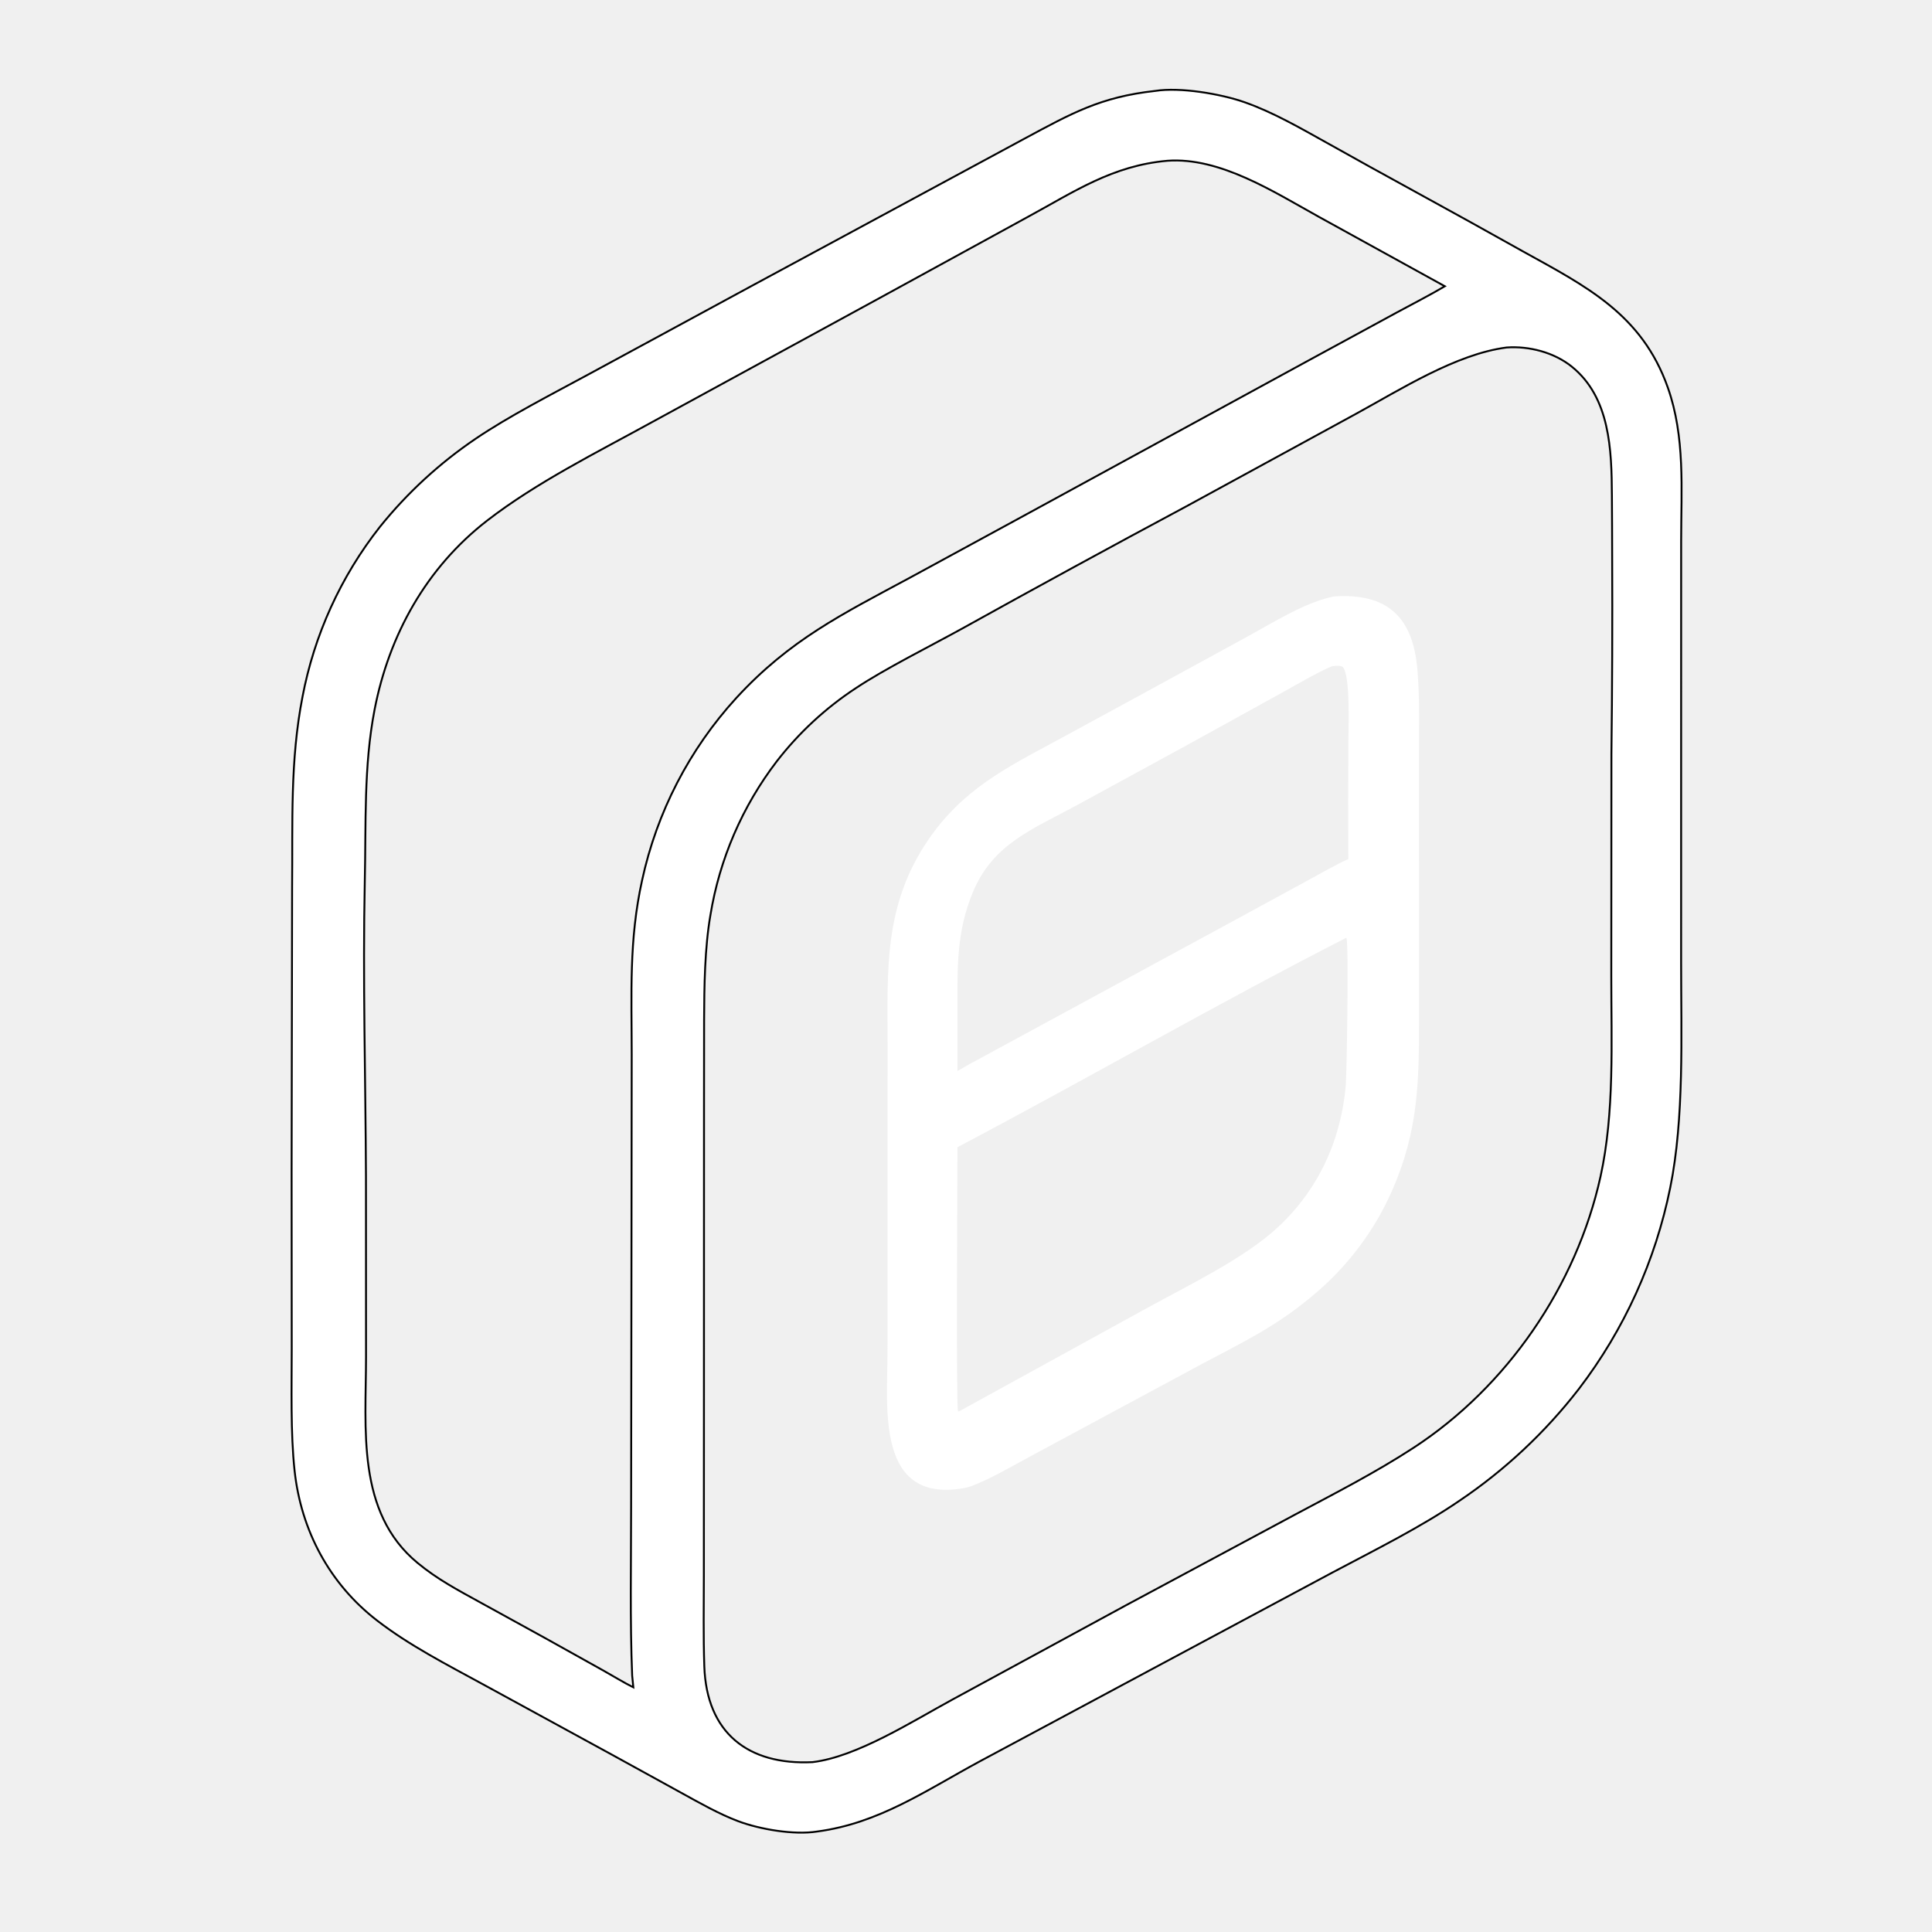
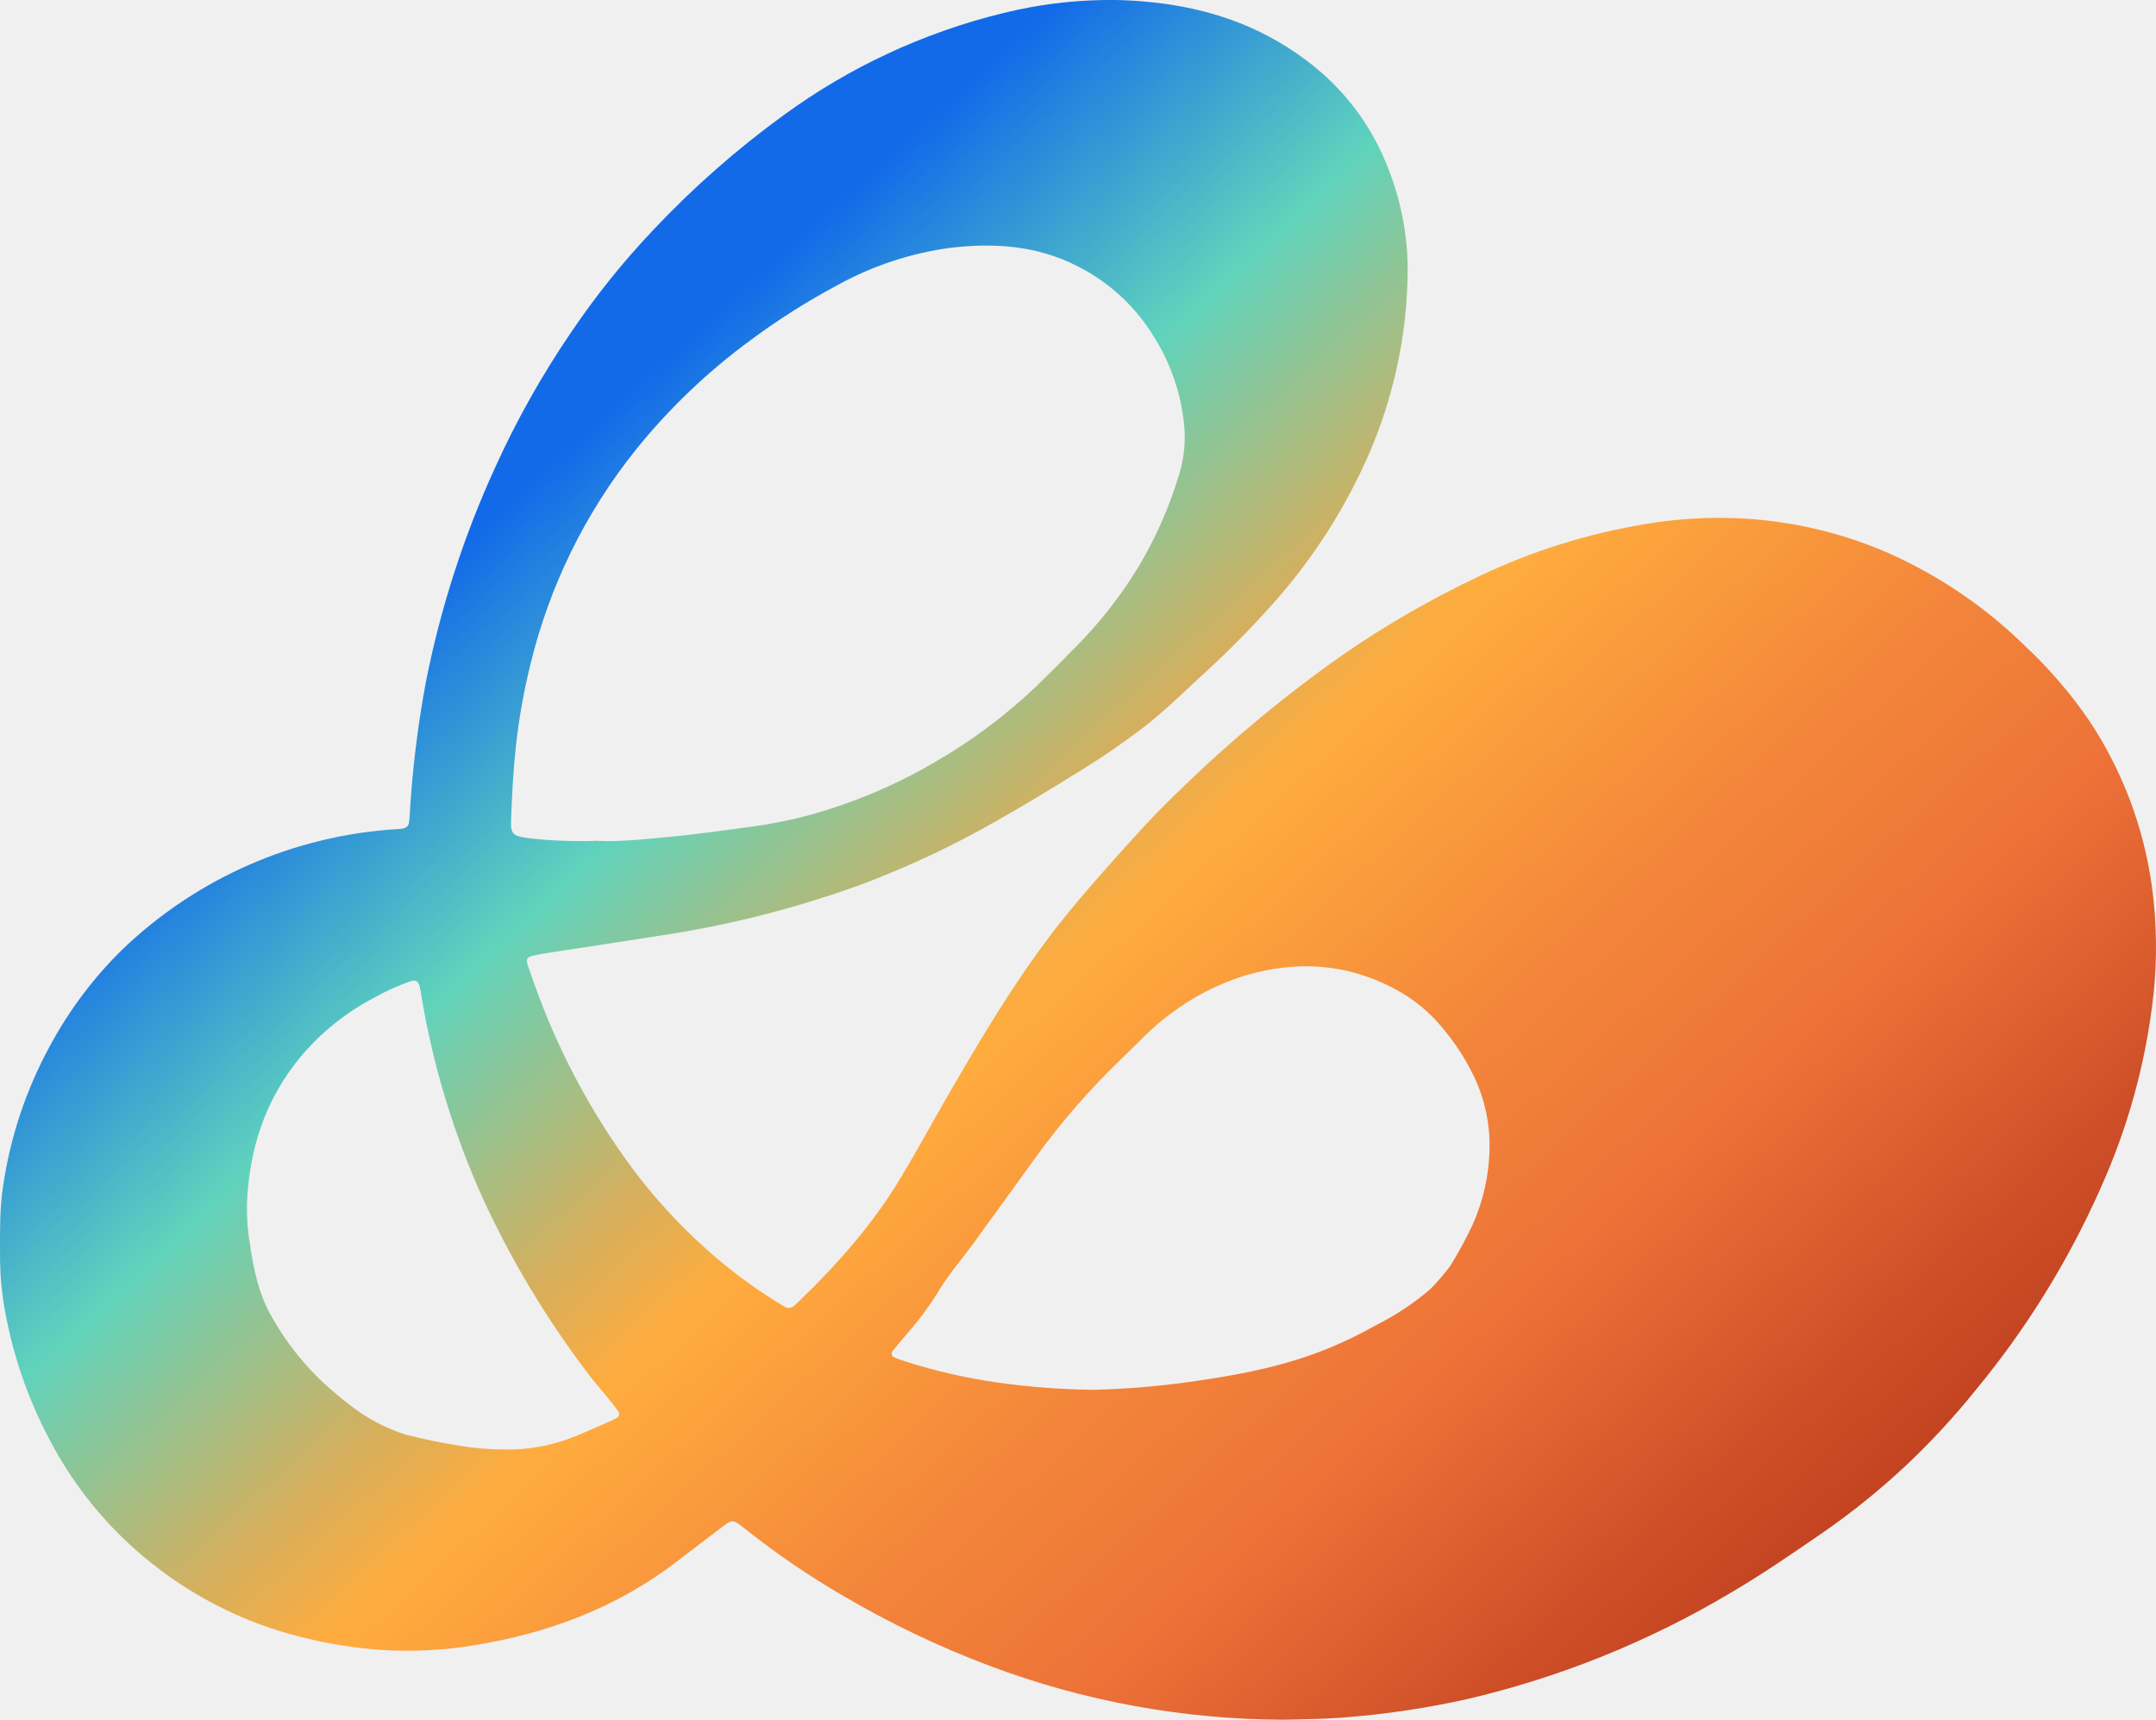
- <svg xmlns="http://www.w3.org/2000/svg" width="1024" height="1024" viewBox="0 0 1024 1024" fill="none">
-   <g clip-path="url(#clip0_182_19)">
-     <path d="M612.283 48.189C625.496 46.095 647.01 49.767 659.498 54.13C674.701 59.442 689.252 67.919 703.298 75.714C718.677 84.334 734.102 92.872 749.572 101.326C768.927 111.916 788.228 122.606 807.473 133.396C840.683 151.785 870.254 166.532 883.97 205.384C893.264 231.712 891.051 259.314 891.044 286.774L891.035 375.676L891.027 510.719C891.027 548.514 892.711 592.842 885.28 629.363C877.45 668.196 860.873 704.734 836.807 736.199C819.076 759.099 797.811 779.03 773.812 795.243C753.081 809.457 728.663 821.54 706.376 833.38L617.657 880.867L519.187 933.624C490.696 948.991 465.95 966.39 433.129 970.741C420.834 972.69 402.72 969.583 391.229 965.263C381.115 961.46 370.688 955.51 361.175 950.28L324.758 930.253L256.121 892.792C236.955 882.325 217.038 872.18 199.807 858.867C174.606 839.396 159.573 811.138 156.147 779.58C153.961 759.436 154.618 735.47 154.621 714.854L154.558 621.205L154.822 470.301C155.178 436.128 153.699 403.213 160.327 369.35C166.568 336.451 180.643 305.541 201.361 279.235C215.839 261.25 232.92 245.526 252.038 232.581C269.567 220.687 292.408 208.988 311.365 198.724L398.702 151.378L502.977 95.088L543.077 73.437C567.921 60.106 583.278 51.367 612.283 48.189ZM833.058 194.304C823.696 186.764 810.462 183.336 798.57 184.177C771.778 187.62 742.31 206.444 718.286 219.565L628.893 268.315C589.049 289.644 549.367 311.277 509.854 333.213C493.187 342.415 468.999 354.487 453.64 364.719C437.593 375.25 423.409 388.377 411.669 403.562C393.449 427.391 381.387 455.347 376.551 484.951C373.498 502.539 373.265 522.833 373.19 540.702L373.144 586.463L373.108 737.774L373.06 834.782C373.036 850.93 372.755 867.066 373.301 883.201C374.493 918.481 396.493 935.629 430.624 933.974C454.078 931.219 483.649 912.278 504.852 900.772L597.104 850.665L686.12 802.92C707.445 791.522 728.945 780.569 749.24 767.331C798.823 734.99 835.505 681.466 848.284 623.706C855.778 589.832 854.001 552.144 854.009 517.346L854.081 399.85C854.507 364.925 854.64 329.996 854.48 295.069C854.474 284.199 854.406 273.352 854.338 262.486C854.188 238.496 853.425 210.709 833.058 194.304ZM699.028 114.926C675.263 101.784 646.691 83.197 618.776 85.207C589.573 87.769 569.517 101.526 544.458 115.132L465.686 158.248L345.258 223.919C316.332 239.825 284.352 255.692 258.192 275.931C226.008 300.832 206.21 336.477 198.533 376.138C192.736 406.084 194.036 436.541 193.35 466.938C192.258 519.066 193.754 571.457 193.968 623.546L194.003 719.207C194.002 757.248 188.736 801.436 221.267 828.343C231.847 837.093 242.715 842.79 254.608 849.344L288.732 868.112L319.865 885.469C324.589 888.118 331.038 892.047 335.685 894.323L335.066 888.161C333.868 859.228 334.498 827.775 334.504 798.64L334.711 648.9L334.819 558.867C334.801 526.582 333.303 498.295 340.325 466.563C348.141 430.493 365.381 397.139 390.288 369.904C418.661 339.049 446.341 325.558 482.31 306.174L539.163 275.25L694.589 190.489L740.329 165.625C748.779 161.046 757.55 156.593 765.789 151.719L699.028 114.926Z" fill="white" />
-     <path d="M612.283 48.189C625.496 46.095 647.01 49.767 659.498 54.13C674.701 59.442 689.252 67.919 703.298 75.714C718.677 84.334 734.102 92.872 749.572 101.326C768.927 111.916 788.228 122.606 807.473 133.396C840.683 151.785 870.254 166.532 883.97 205.384C893.264 231.712 891.051 259.314 891.044 286.774L891.035 375.676L891.027 510.719C891.027 548.514 892.711 592.842 885.28 629.363C877.45 668.196 860.873 704.734 836.807 736.199C819.076 759.099 797.811 779.03 773.812 795.243C753.081 809.457 728.663 821.54 706.376 833.38L617.657 880.867L519.187 933.624C490.696 948.991 465.95 966.39 433.129 970.741C420.834 972.69 402.72 969.583 391.229 965.263C381.115 961.46 370.688 955.51 361.175 950.28L324.758 930.253L256.121 892.792C236.955 882.325 217.038 872.18 199.807 858.867C174.606 839.396 159.573 811.138 156.147 779.58C153.961 759.436 154.618 735.47 154.621 714.854L154.558 621.205L154.822 470.301C155.178 436.128 153.699 403.213 160.327 369.35C166.568 336.451 180.643 305.541 201.361 279.235C215.839 261.25 232.92 245.526 252.038 232.581C269.567 220.687 292.408 208.988 311.365 198.724L398.702 151.378L502.977 95.088L543.077 73.437C567.921 60.106 583.278 51.367 612.283 48.189ZM833.058 194.304C823.696 186.764 810.462 183.336 798.57 184.177C771.778 187.62 742.31 206.444 718.286 219.565L628.893 268.315C589.049 289.644 549.367 311.277 509.854 333.213C493.187 342.415 468.999 354.487 453.64 364.719C437.593 375.25 423.409 388.377 411.669 403.562C393.449 427.391 381.387 455.347 376.551 484.951C373.498 502.539 373.265 522.833 373.19 540.702L373.144 586.463L373.108 737.774L373.06 834.782C373.036 850.93 372.755 867.066 373.301 883.201C374.493 918.481 396.493 935.629 430.624 933.974C454.078 931.219 483.649 912.278 504.852 900.772L597.104 850.665L686.12 802.92C707.445 791.522 728.945 780.569 749.24 767.331C798.823 734.99 835.505 681.466 848.284 623.706C855.778 589.832 854.001 552.144 854.009 517.346L854.081 399.85C854.507 364.925 854.64 329.996 854.48 295.069C854.474 284.199 854.406 273.352 854.338 262.486C854.188 238.496 853.425 210.709 833.058 194.304ZM699.028 114.926C675.263 101.784 646.691 83.197 618.776 85.207C589.573 87.769 569.517 101.526 544.458 115.132L465.686 158.248L345.258 223.919C316.332 239.825 284.352 255.692 258.192 275.931C226.008 300.832 206.21 336.477 198.533 376.138C192.736 406.084 194.036 436.541 193.35 466.938C192.258 519.066 193.754 571.457 193.968 623.546L194.003 719.207C194.002 757.248 188.736 801.436 221.267 828.343C231.847 837.093 242.715 842.79 254.608 849.344L288.732 868.112L319.865 885.469C324.589 888.118 331.038 892.047 335.685 894.323L335.066 888.161C333.868 859.228 334.498 827.775 334.504 798.64L334.711 648.9L334.819 558.867C334.801 526.582 333.303 498.295 340.325 466.563C348.141 430.493 365.381 397.139 390.288 369.904C418.661 339.049 446.341 325.558 482.31 306.174L539.163 275.25L694.589 190.489L740.329 165.625C748.779 161.046 757.55 156.593 765.789 151.719L699.028 114.926Z" stroke="black" />
-     <path d="M707.136 316.628C721.059 315.692 731.348 318.341 738.451 324.629C745.562 330.925 749.575 340.951 750.75 354.977C752.107 371.153 751.571 386.95 751.565 403.22L751.606 477.994L751.608 538.359V538.36C751.633 572.695 751.503 598.89 737.268 631.095C728.146 651.702 714.527 670.004 697.41 684.661L697.409 684.662C676.943 702.314 659.598 710.334 635.98 722.932L635.978 722.933L586.056 749.815L544.081 772.435C534.514 777.579 525.114 783.188 515.06 787.067C513.944 787.441 512.739 787.881 511.654 788.086C499.816 790.33 491.415 788.801 485.444 784.882C479.468 780.96 475.838 774.585 473.666 766.955C471.493 759.325 470.794 750.489 470.643 741.717C470.492 732.925 470.89 724.301 470.896 716.971L470.927 647.705L470.959 556.256L470.955 552.466C470.837 513.478 469.04 479.71 492.344 445.513C510.52 418.843 533.546 407.36 560.949 392.612L560.951 392.61L602.102 370.225H602.103L660.639 338.258C667.632 334.456 675.45 329.791 683.469 325.685C691.468 321.589 699.592 318.09 707.136 316.628ZM713.285 496.62C644.143 531.96 575.912 571.385 507.254 607.595L506.988 607.736V608.036C506.983 613.716 506.787 647.908 506.725 681.064C506.694 697.638 506.696 713.95 506.774 726.3C506.813 732.475 506.871 737.661 506.952 741.396C506.992 743.262 507.039 744.77 507.092 745.858C507.119 746.401 507.147 746.845 507.178 747.178C507.194 747.344 507.21 747.488 507.228 747.606C507.244 747.713 507.266 747.832 507.301 747.929L507.353 748.069L507.472 748.158L507.937 748.503L508.195 748.695L508.477 748.54L607.909 693.874L607.91 693.873C618.778 687.883 631.73 681.28 644.136 674.15C656.55 667.015 668.482 659.315 677.361 651.088C692.481 637.21 703.503 619.447 709.22 599.735C711.523 591.803 713.05 583.665 713.78 575.437C714.03 572.658 714.449 554.214 714.645 535.938C714.743 526.793 714.786 517.678 714.724 510.568C714.693 507.013 714.635 503.956 714.545 501.646C714.501 500.491 714.448 499.519 714.385 498.762C714.324 498.021 714.251 497.445 714.156 497.112L714.125 497.002L714.049 496.917L713.886 496.734L713.629 496.444L713.285 496.62ZM711.494 352.851C709.637 352.076 708.003 352.436 706.092 352.578L706.015 352.583L705.944 352.612C698.889 355.425 686.232 362.852 679.152 366.748H679.151L629.312 394.263L569.9 426.668C547.09 439.062 525.912 446.909 515.215 472.603C506.341 493.917 506.996 512.768 506.979 535.002L506.955 567.674V568.538L507.704 568.109L514.16 564.408L651.968 489.63H651.969L694.011 466.743C699.714 463.658 709.097 458.251 714.832 455.792L715.136 455.662L715.135 455.33C715.038 434.764 715.049 414.198 715.169 393.633V393.63C715.172 389.759 715.464 380.757 715.231 372.222C715.115 367.951 714.866 363.773 714.382 360.388C714.14 358.696 713.837 357.189 713.458 355.96C713.082 354.746 712.613 353.744 712.004 353.12L711.945 353.06L711.868 353.022L711.494 352.851Z" fill="white" stroke="white" />
+ <svg xmlns="http://www.w3.org/2000/svg" fill="none" version="1.1" width="237.002" height="189" viewBox="0 0 237.002 189">
+   <defs>
+     <linearGradient x1="0.162" y1="0.247" x2="0.988" y2="0.959" id="master_svg0_20_386">
+       <stop offset="7.951%" stop-color="#126AE9" stop-opacity="1" />
+       <stop offset="22.951%" stop-color="#60D3BC" stop-opacity="1" />
+       <stop offset="36%" stop-color="#D5AF5D" stop-opacity="1" />
+       <stop offset="42%" stop-color="#FFAC3E" stop-opacity="1" />
+       <stop offset="57%" stop-color="#F3863A" stop-opacity="1" />
+       <stop offset="68%" stop-color="#ED7238" stop-opacity="1" />
+       <stop offset="81%" stop-color="#CD4E27" stop-opacity="1" />
+       <stop offset="93%" stop-color="#B7361B" stop-opacity="1" />
+       <stop offset="100%" stop-color="#AF2D17" stop-opacity="1" />
+     </linearGradient>
+   </defs>
+   <g>
+     <path d="M87.561,143.275C91.936,139.084,95.935,134.592,99.047,129.385C100.748,126.558,102.329,123.649,103.97,120.79C107.563,114.573,111.217,108.39,115.571,102.659C117.502,100.116,119.597,97.698,121.719,95.302C124.361,92.322,127.025,89.358,129.924,86.613C135.421,81.275,141.328,76.38,147.596,71.975C152.432,68.635,157.54,65.699,162.862,63.21C168.518,60.536,174.518,58.659,180.688,57.627C183.582,57.13,186.508,56.89,189.44,56.918C195.653,56.972,201.79,58.271,207.49,60.738C213.118,63.232,218.249,66.714,222.635,71.02C225.283,73.493,227.646,76.249,229.686,79.24C233.329,84.73,235.675,90.974,236.561,97.501C237.086,101.398,237.141,105.339,236.731,109.252C235.916,116.713,233.914,123.993,230.802,130.826C227.274,138.729,222.685,146.124,217.16,152.799C214.83,155.697,212.303,158.431,209.596,160.986C206.768,163.644,203.754,166.089,200.565,168.31C197.19,170.624,193.832,172.96,190.293,175.028C181.268,180.41,171.455,184.367,161.21,186.752C156.96,187.696,152.65,188.351,148.307,188.706C145.879,188.929,143.472,188.946,141.06,189C130.066,188.968,119.165,186.975,108.871,183.111C103.27,181.01,97.866,178.429,92.708,175.4C88.934,173.206,85.329,170.744,81.91,168.032C81.746,167.901,81.582,167.77,81.413,167.644C80.576,167.049,80.423,167.033,79.613,167.644C77.852,168.97,76.107,170.313,74.357,171.65C67.793,176.677,60.294,179.493,52.183,180.808C48.923,181.354,45.602,181.534,42.299,181.354C39.105,181.158,35.932,180.655,32.831,179.848C27.323,178.44,22.143,175.951,17.608,172.529C12.549,168.741,8.403,163.873,5.477,158.273C3.103,153.825,1.446,149.039,0.554,144.083C0.22,142.282,0.04,140.454,0.007,138.625C0.007,138.228,0.005,137.83,0.003,137.433C-0.007,135.102,-0.017,132.775,0.324,130.472C1.106,125.014,2.868,119.736,5.515,114.901C7.604,111.026,10.263,107.489,13.397,104.405C21.596,96.508,32.349,91.793,43.721,91.121C43.934,91.11,44.142,91.083,44.344,91.045C44.667,90.99,44.919,90.734,44.957,90.412C45.006,90.101,45.034,89.79,45.045,89.478C45.329,84.561,45.931,79.671,46.839,74.835C48.447,66.758,50.99,58.893,54.42,51.4C56.772,46.199,59.578,41.216,62.794,36.5C65.496,32.5,68.526,28.734,71.846,25.235C76.2,20.618,80.975,16.416,86.106,12.683C93.326,7.4,101.519,3.585,110.211,1.456C114.548,0.376,119.012,-0.11,123.475,0.021C129.492,0.261,135.246,1.522,140.491,4.573C146.322,7.962,150.539,12.759,152.842,19.134C154.138,22.627,154.784,26.322,154.74,30.049C154.647,36.98,153.159,43.825,150.364,50.172C147.919,55.695,144.676,60.836,140.737,65.426C137.953,68.63,134.972,71.664,131.816,74.513C129.858,76.32,127.944,78.192,125.832,79.84C123.502,81.625,121.074,83.289,118.563,84.823C115.544,86.711,112.486,88.551,109.385,90.314C104.779,92.933,99.977,95.193,95.021,97.081C87.681,99.783,80.073,101.72,72.328,102.861C68.236,103.516,64.123,104.122,60.037,104.755C59.523,104.837,59.003,104.935,58.495,105.06C57.986,105.186,57.806,105.437,57.986,105.988C58.352,107.08,58.741,108.171,59.145,109.263C61.705,116.15,65.228,122.64,69.609,128.539C71.906,131.601,74.499,134.434,77.338,137.004C79.898,139.34,82.671,141.425,85.624,143.237C85.805,143.346,85.98,143.461,86.171,143.565C86.522,143.832,87.019,143.794,87.326,143.483L87.561,143.275ZM72.774,92.053C70.198,92.298,67.647,92.541,65.42,92.398L65.42,92.415C62.97,92.491,60.519,92.393,58.085,92.12C56.335,91.852,56.116,91.738,56.187,89.937C56.286,87.322,56.417,84.714,56.701,82.11C57.029,79.038,57.571,75.992,58.315,72.996C60.393,64.411,64.332,56.388,69.85,49.484C73.532,44.905,77.803,40.828,82.546,37.357C85.581,35.103,88.776,33.084,92.112,31.31C95.936,29.203,100.12,27.822,104.452,27.238C109.26,26.665,113.98,26.976,118.416,29.241C121.95,31.015,124.903,33.76,126.932,37.144C128.705,40.009,129.81,43.229,130.16,46.581C130.357,48.458,130.171,50.352,129.613,52.158C128.546,55.722,127.036,59.144,125.122,62.337C123.213,65.47,120.943,68.373,118.367,70.987C116.934,72.45,115.49,73.896,114.029,75.321C110.616,78.585,106.826,81.423,102.729,83.78C99.518,85.663,96.122,87.23,92.599,88.447C89.481,89.555,86.26,90.341,82.983,90.805C79.866,91.214,76.753,91.683,73.625,91.972C73.341,91.999,73.057,92.026,72.774,92.053ZM120.11,152.747C123.742,152.66,127.363,152.359,130.957,151.852C138.576,150.76,144.533,149.45,151.233,145.652C153.399,144.577,155.423,143.234,157.25,141.657C158.037,140.86,158.77,140.003,159.438,139.103C160.307,137.705,161.095,136.259,161.801,134.769C163.048,132.046,163.704,129.088,163.742,126.091C163.781,123.455,163.217,120.846,162.101,118.451C161.133,116.42,159.903,114.521,158.431,112.807C157.053,111.159,155.368,109.789,153.47,108.763C148.154,105.876,142.596,105.521,136.853,107.213C133.899,108.141,131.121,109.565,128.649,111.432C126.685,112.856,125.066,114.652,123.327,116.317C119.766,119.728,116.528,123.455,113.656,127.461C111.523,130.441,109.351,133.399,107.207,136.374C105.955,138.115,104.533,139.73,103.378,141.564C102.323,143.316,101.119,144.97,99.768,146.509C99.222,147.131,98.674,147.791,98.16,148.441C98.046,148.555,98.002,148.725,98.046,148.883C98.084,149.041,98.21,149.161,98.363,149.205C98.751,149.369,99.145,149.505,99.544,149.631C106.135,151.754,112.945,152.621,120.11,152.747ZM44.551,157.657C41.269,156.566,39.262,155.163,36.795,153.073C33.896,150.644,31.489,147.691,29.684,144.378C28.41,142.032,27.879,139.472,27.496,136.885C27.239,135.384,27.119,133.867,27.146,132.35C27.376,126.313,29.137,120.856,33.048,116.14C35.28,113.488,38.004,111.294,41.072,109.678C42.352,108.958,43.692,108.347,45.082,107.861C45.683,107.648,45.962,107.801,46.126,108.407C46.208,108.767,46.279,109.127,46.329,109.498C47.625,117.248,49.933,124.802,53.193,131.957C56.316,138.702,60.172,145.093,64.68,151.015C65.374,151.932,66.14,152.794,66.868,153.689C67.228,154.137,67.59,154.584,67.929,155.054C68.038,155.168,68.087,155.332,68.054,155.49C68.022,155.649,67.918,155.785,67.77,155.851C67.595,155.954,67.409,156.047,67.223,156.129C63.722,157.663,62.628,158.208,60.441,158.754C58.827,159.147,57.175,159.333,55.518,159.3C53.844,159.305,52.176,159.169,50.529,158.891C48.517,158.579,46.52,158.165,44.551,157.657Z" fill-rule="evenodd" fill="url(#master_svg0_20_386)" fill-opacity="1" />
  </g>
-   <defs>
-     <clipPath id="clip0_182_19">
-       <rect width="1024" height="1024" fill="white" />
-     </clipPath>
-   </defs>
</svg>
